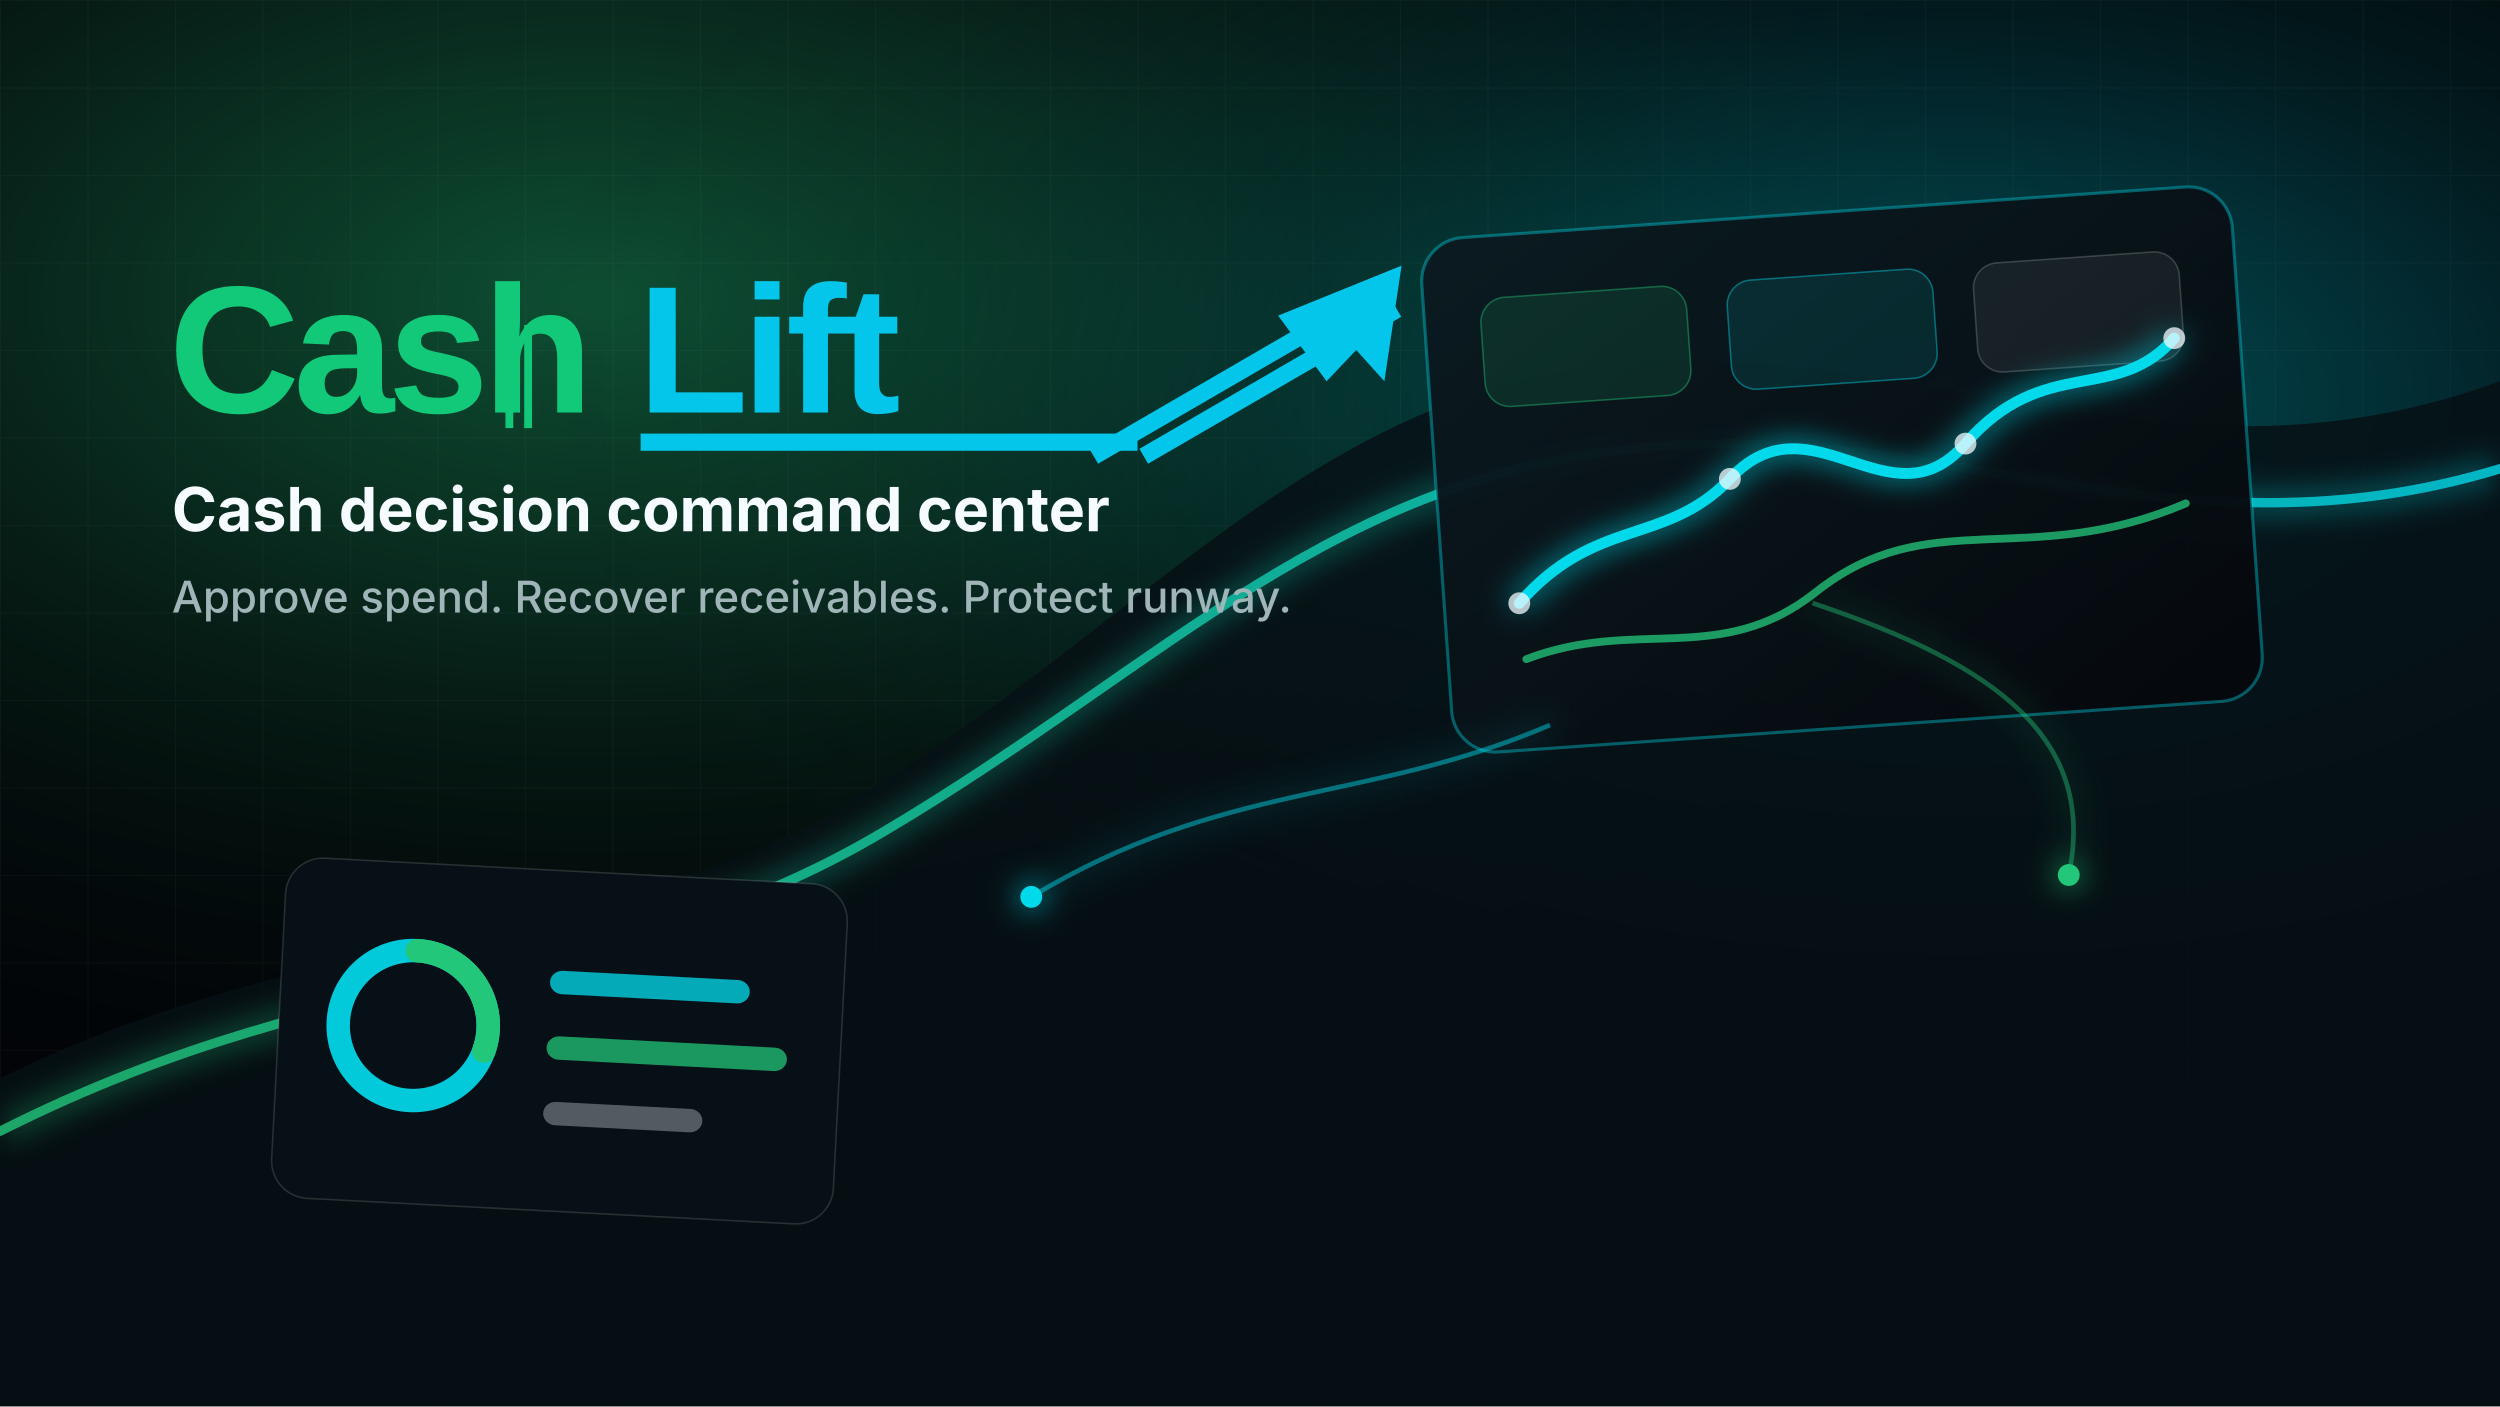
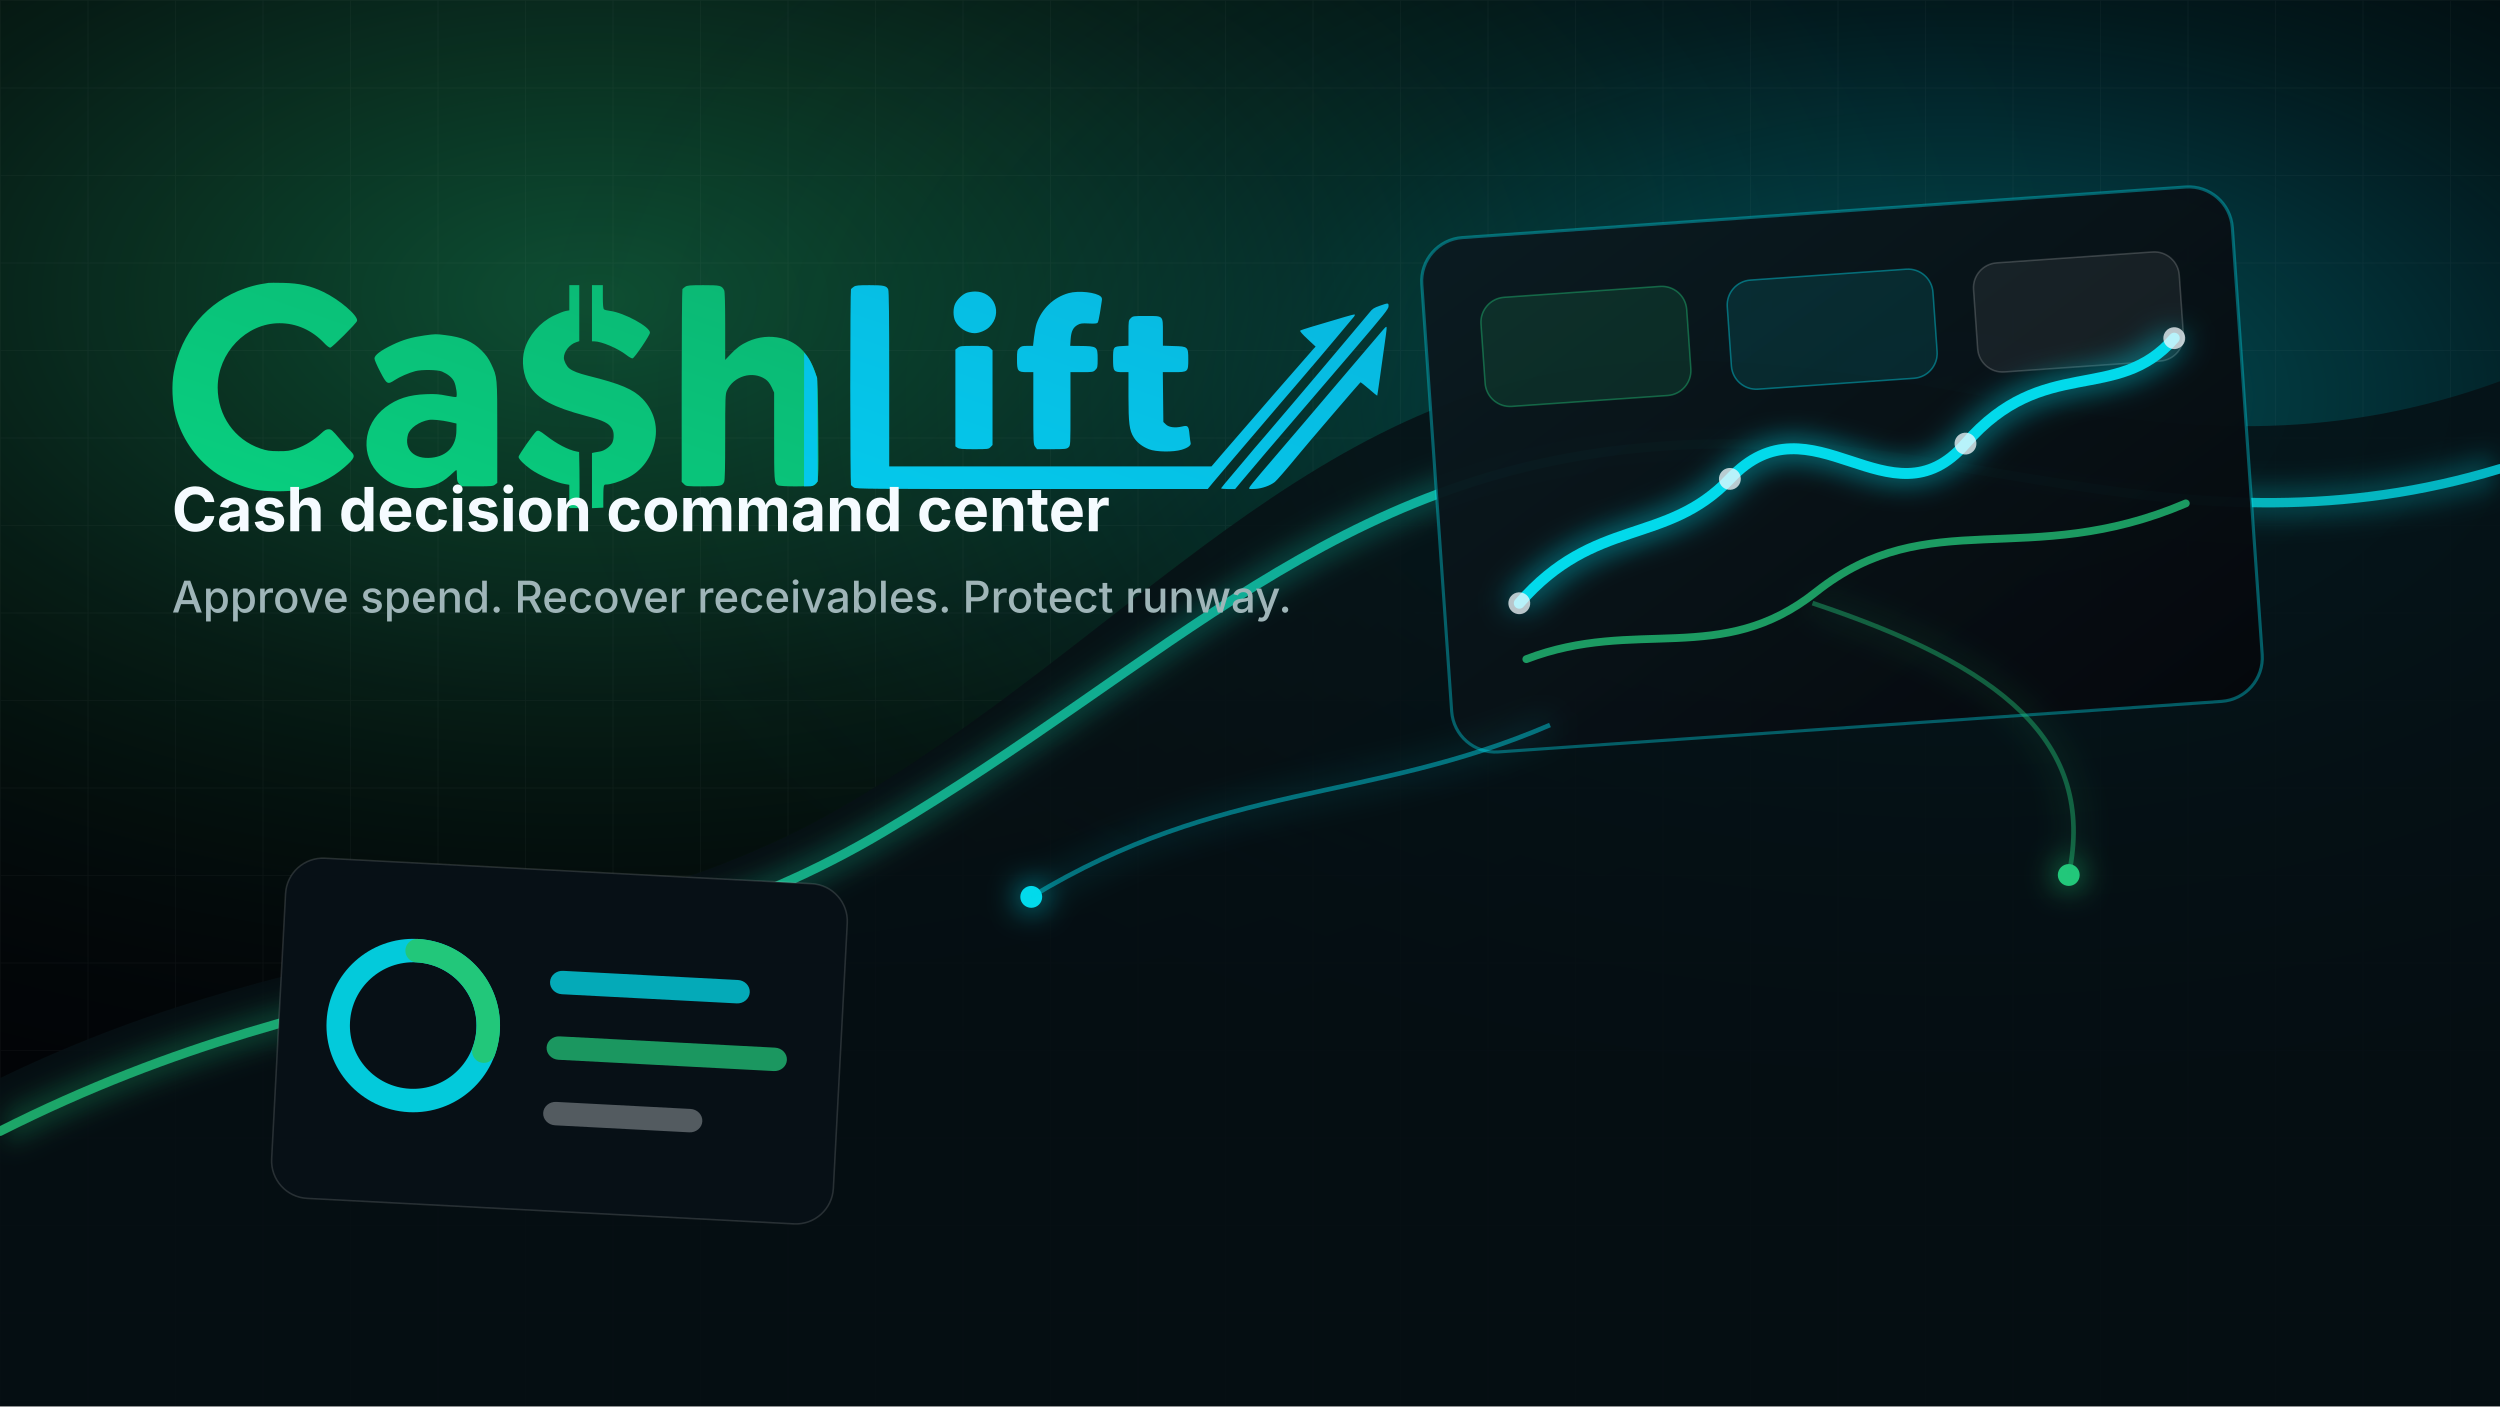
<svg xmlns="http://www.w3.org/2000/svg" aria-labelledby="title desc" fill="none" role="img" viewBox="0 0 1600 900">
  <defs>
    <radialGradient id="green-glow" cx="24%" cy="21%" r="62%">
      <stop offset="0%" stop-color="#22c77a" stop-opacity="0.38" />
      <stop offset="48%" stop-color="#22c77a" stop-opacity="0.12" />
      <stop offset="100%" stop-color="#020407" stop-opacity="0" />
    </radialGradient>
    <radialGradient id="cyan-glow" cx="78%" cy="28%" r="58%">
      <stop offset="0%" stop-color="#02daeb" stop-opacity="0.36" />
      <stop offset="48%" stop-color="#02daeb" stop-opacity="0.1" />
      <stop offset="100%" stop-color="#020407" stop-opacity="0" />
    </radialGradient>
    <linearGradient id="panel" x1="0" x2="1" y1="0" y2="1">
      <stop offset="0%" stop-color="#0b1a20" stop-opacity="0.96" />
      <stop offset="100%" stop-color="#05080c" stop-opacity="0.98" />
+     </linearGradient>
+     <linearGradient id="cashLiftGreen" x1="0" x2="1" y1="0" y2="1">
+       <stop offset="0%" stop-color="#08d080" />
+       <stop offset="100%" stop-color="#0bb774" />
+     </linearGradient>
+     <linearGradient id="cashLiftCyan" x1="0" x2="1" y1="0" y2="1">
+       <stop offset="0%" stop-color="#04c9eb" />
+       <stop offset="100%" stop-color="#08b7df" />
    </linearGradient>
    <linearGradient id="cash-line" x1="0" x2="1" y1="0" y2="0">
      <stop offset="0%" stop-color="#22c77a" />
      <stop offset="100%" stop-color="#02daeb" />
    </linearGradient>
    <filter id="soft-glow" color-interpolation-filters="sRGB" x="-50%" y="-50%" width="200%" height="200%">
      <feGaussianBlur stdDeviation="10" result="blur" />
      <feMerge>
        <feMergeNode in="blur" />
        <feMergeNode in="SourceGraphic" />
      </feMerge>
    </filter>
    <pattern id="grid" width="56" height="56" patternUnits="userSpaceOnUse">
      <path d="M56 0H0V56" stroke="#ffffff" stroke-opacity="0.06" />
    </pattern>
  </defs>
  <rect width="1600" height="900" fill="#020407" />
  <rect width="1600" height="900" fill="url(#green-glow)" />
  <rect width="1600" height="900" fill="url(#cyan-glow)" />
  <rect width="1600" height="900" fill="url(#grid)" opacity="0.58" />
  <path d="M0 690C206 590 376 610 536 518C724 410 840 244 1048 232C1240 220 1392 320 1600 244V900H0Z" fill="#061014" opacity="0.84" />
  <path d="M0 724C226 610 388 638 566 532C748 424 854 302 1058 286C1248 270 1396 362 1600 300" stroke="url(#cash-line)" stroke-linecap="round" stroke-width="6" opacity="0.82" filter="url(#soft-glow)" />
+   <g transform="translate(108 168) scale(0.58)">
+     <g fill="url(#cashLiftGreen)" transform="translate(0 271) scale(.1 -.1)">
+       <path d="M1100 2485 c-8 -2 -49 -9 -90 -15 -41 -7 -118 -27 -170 -46 -415 -144 -706 -489 -785 -928 -25 -139 -17 -333 20 -471 65 -246 214 -466 420 -620 117 -87 300 -168 455 -201 115 -24 373 -25 485 -2 184 38 365 127 501 246 117 101 127 127 73 178 -17 16 -72 77 -122 137 -81 96 -94 107 -123 107 -26 0 -44 -10 -81 -45 -77 -73 -180 -136 -272 -168 -76 -26 -99 -29 -201 -29 -100 1 -126 5 -200 30 -284 97 -470 363 -470 672 0 383 314 710 682 710 188 0 360 -77 495 -221 25 -27 54 -49 65 -49 20 0 291 271 296 296 13 57 -196 236 -373 320 -143 68 -262 95 -440 99 -82 2 -157 2 -165 0z M4420 2321 l0 -139 -40 -7 c-22 -4 -81 -27 -131 -51 -153 -74 -278 -218 -323 -373 -37 -127 -15 -294 54 -400 94 -148 265 -239 618 -332 205 -54 263 -83 298 -151 18 -35 18 -99 0 -143 -18 -41 -86 -92 -135 -100 -20 -4 -48 -9 -63 -11 l-28 -6 0 -304 0 -305 63 3 62 3 0 80 c1 170 2 175 31 175 48 0 148 31 232 71 161 78 270 225 308 417 33 165 -17 332 -138 458 -101 105 -242 165 -596 253 -114 29 -174 52 -213 83 -29 23 -59 82 -59 116 0 69 62 148 135 172 l35 12 0 309 0 309 -55 0 -55 0 0 -139z M4670 2150 l0 -310 26 0 c78 0 262 -78 353 -150 29 -23 60 -40 69 -38 22 4 192 256 192 284 0 65 -285 220 -441 240 -30 4 -60 11 -66 17 -9 7 -13 47 -13 138 l0 129 -60 0 -60 0 0 -310z M5700 2443 c-14 -9 -28 -22 -32 -27 -4 -6 -8 -487 -8 -1069 l0 -1058 25 -24 c24 -25 26 -25 212 -25 197 1 208 3 231 47 9 16 12 155 12 495 0 441 2 476 19 514 73 161 283 223 425 126 27 -19 48 -46 68 -87 l28 -60 0 -483 c0 -495 1 -510 39 -539 25 -19 380 -18 407 2 45 31 46 43 41 606 -3 439 -6 544 -19 589 -65 234 -199 380 -390 425 -123 29 -250 16 -366 -36 -78 -35 -131 -75 -199 -148 l-53 -56 0 373 c0 255 -4 380 -11 395 -27 53 -41 57 -229 57 -149 0 -179 -3 -200 -17z M2820 1905 c-142 -20 -240 -49 -353 -104 -129 -62 -197 -114 -197 -150 0 -14 28 -80 63 -146 73 -140 81 -145 160 -93 56 37 155 80 227 99 71 19 247 16 295 -4 68 -30 113 -68 134 -111 22 -46 38 -161 23 -170 -5 -3 -53 4 -108 15 -79 16 -124 20 -224 16 -190 -7 -321 -49 -449 -145 -254 -191 -281 -541 -57 -750 105 -97 224 -142 381 -142 166 0 285 44 390 141 34 33 65 59 69 59 3 0 6 -29 6 -64 0 -53 4 -67 25 -90 l24 -26 174 0 c157 0 177 2 198 19 l24 19 0 559 c0 619 1 607 -67 752 -30 63 -56 100 -106 150 -102 101 -211 147 -402 170 -100 13 -107 13 -230 -4z m277 -954 l78 -18 -1 -79 c-2 -170 -102 -280 -272 -298 -194 -21 -308 90 -262 255 20 71 122 143 230 162 38 7 140 -3 227 -22z M4056 847 c-29 -22 -196 -262 -196 -282 0 -23 60 -84 135 -137 97 -69 281 -148 383 -164 l42 -7 0 -128 0 -129 54 0 55 0 3 98 c2 53 1 192 0 309 l-4 212 -31 6 c-88 17 -217 84 -332 174 -72 56 -88 63 -109 48z" />
+     </g>
+     <g fill="url(#cashLiftCyan)" transform="translate(0 271) scale(.1 -.1)">
+       <path d="M7560 2443 c-14 -9 -28 -22 -32 -27 -4 -6 -8 -492 -8 -1081 0 -589 4 -1075 8 -1081 4 -5 18 -18 32 -27 23 -16 158 -17 1965 -16 l1940 0 55 67 c30 36 99 118 153 181 54 64 129 152 167 196 237 279 340 400 405 475 40 47 147 171 236 275 89 105 183 215 209 245 52 61 367 435 389 463 8 10 11 20 8 23 -2 3 -52 -9 -108 -26 -102 -31 -151 -45 -374 -111 -60 -18 -114 -36 -120 -41 -6 -5 25 -41 80 -92 l90 -84 -26 -28 c-77 -85 -757 -868 -1018 -1171 l-105 -123 -1778 0 -1778 0 0 965 c0 685 -3 971 -11 988 -18 40 -49 47 -207 47 -122 0 -152 -3 -172 -17z M8800 2374 c-45 -19 -97 -69 -121 -116 -26 -51 -26 -146 1 -197 38 -75 129 -131 213 -131 51 0 123 30 161 67 155 150 57 394 -158 393 -34 -1 -77 -8 -96 -16z M9929 2372 c-164 -46 -296 -172 -353 -337 -9 -27 -22 -94 -28 -147 l-11 -98 -64 0 c-55 0 -68 -4 -88 -25 -23 -22 -25 -31 -25 -125 0 -129 8 -140 110 -140 l70 0 0 -399 c0 -388 1 -399 21 -425 l20 -26 163 0 c149 0 164 2 184 20 22 21 22 22 22 425 l0 405 125 0 c120 0 127 1 150 25 23 22 25 32 25 118 0 142 -3 144 -199 146 l-104 1 5 74 c6 87 27 130 78 158 29 16 49 19 122 15 64 -3 91 -1 98 9 6 7 17 55 25 106 8 51 17 109 20 129 5 26 3 40 -9 52 -49 48 -246 70 -357 39z M13361 2232 c-62 -22 -80 -33 -110 -72 -21 -26 -143 -172 -272 -324 -128 -152 -252 -299 -274 -325 -22 -27 -154 -183 -294 -347 -325 -382 -371 -436 -434 -508 -29 -33 -63 -74 -77 -92 -14 -17 -83 -100 -155 -184 -71 -83 -131 -156 -133 -161 -2 -5 32 -9 76 -9 l79 0 64 77 c35 43 158 188 273 323 508 593 624 730 980 1144 331 387 376 444 376 473 0 39 -1 39 -99 5z M10615 2095 c-24 -23 -25 -29 -25 -163 l0 -140 -69 -4 c-99 -5 -101 -8 -101 -144 0 -136 6 -144 107 -144 l63 0 0 -267 c0 -298 10 -376 58 -452 34 -56 94 -103 169 -132 78 -30 267 -33 360 -5 68 20 106 49 99 74 -3 9 -8 50 -12 89 -9 100 -17 109 -83 93 -77 -18 -147 -9 -179 24 l-27 26 -3 275 -3 275 120 0 c159 0 161 2 161 139 0 142 -3 145 -159 149 l-121 4 0 144 c0 192 8 184 -185 184 -142 0 -147 -1 -170 -25z M13369 1932 c-31 -37 -118 -139 -193 -227 -76 -88 -194 -227 -264 -310 -139 -165 -637 -749 -851 -998 -75 -87 -138 -165 -139 -174 -4 -14 6 -15 70 -11 75 5 161 36 213 76 21 17 131 143 245 282 93 114 693 815 700 818 4 1 46 -32 94 -74 48 -42 89 -75 91 -73 1 2 15 90 29 194 15 105 38 268 51 364 27 191 28 201 18 201 -5 0 -33 -31 -64 -68z M8706 1769 l-26 -20 0 -534 0 -534 22 -15 c18 -13 54 -16 183 -16 156 0 162 1 183 23 l22 23 0 523 0 522 -25 24 c-23 24 -28 25 -178 25 -141 0 -157 -2 -181 -21z M7010 978 l0 -738 49 0 c39 0 53 5 75 27 l27 26 -3 571 -3 571 -24 65 c-31 84 -63 147 -95 185 l-25 30 -1 -737z" />
+     </g>
+   </g>
  <g transform="translate(108 168)">
-     <text fill="#11c978" font-family="Arial Black, Arial, sans-serif" font-size="116" font-weight="900" letter-spacing="-4" x="0" y="96">Cash</text>
-     <path d="M218 40V106M230 40V106" stroke="#11c978" stroke-width="5" />
-     <text fill="#04c6ea" font-family="Arial Black, Arial, sans-serif" font-size="116" font-weight="900" letter-spacing="-4" x="300" y="96">Lift</text>
-     <path d="M302 115H620" stroke="#04c6ea" stroke-width="11" />
-     <path d="M592 124L754 30" stroke="#04c6ea" stroke-width="11" stroke-linecap="butt" />
-     <path d="M624 124L786 30" stroke="#04c6ea" stroke-width="11" stroke-linecap="butt" />
-     <path d="M710 34L789 2L778 76L760 56L741 76Z" fill="#04c6ea" />
    <text fill="#f5fbff" font-family="Inter, Arial, sans-serif" font-size="39" font-weight="700" x="2" y="172">Cash decision command center</text>
    <text fill="#9fb5b8" font-family="Inter, Arial, sans-serif" font-size="28" font-weight="500" x="2" y="224">Approve spend. Recover receivables. Protect runway.</text>
  </g>
  <g transform="translate(908 154) rotate(-4)">
    <rect width="520" height="330" rx="28" fill="url(#panel)" stroke="#02daeb" stroke-opacity="0.38" stroke-width="2" />
    <rect x="36" y="40" width="132" height="70" rx="16" fill="#22c77a" fill-opacity="0.13" stroke="#22c77a" stroke-opacity="0.42" />
    <rect x="194" y="40" width="132" height="70" rx="16" fill="#02daeb" fill-opacity="0.11" stroke="#02daeb" stroke-opacity="0.42" />
    <rect x="352" y="40" width="132" height="70" rx="16" fill="#ffffff" fill-opacity="0.06" stroke="#ffffff" stroke-opacity="0.18" />
    <path d="M48 236C100 184 144 206 188 166C244 114 288 206 340 154C394 100 438 136 478 96" stroke="#02daeb" stroke-linecap="round" stroke-width="7" filter="url(#soft-glow)" />
    <path d="M50 272C122 250 174 286 238 242C314 190 374 238 478 202" stroke="#22c77a" stroke-linecap="round" stroke-width="5" opacity="0.76" />
    <g fill="#f5fbff" opacity="0.74">
      <circle cx="48" cy="236" r="7" />
      <circle cx="188" cy="166" r="7" />
      <circle cx="340" cy="154" r="7" />
      <circle cx="478" cy="96" r="7" />
    </g>
  </g>
  <g transform="translate(184 548) rotate(3)">
    <rect width="360" height="218" rx="24" fill="#071016" stroke="#ffffff" stroke-opacity="0.14" />
    <circle cx="86" cy="104" r="48" stroke="#02daeb" stroke-width="15" opacity="0.92" />
    <path d="M86 56A48 48 0 0 1 132 118" stroke="#22c77a" stroke-linecap="round" stroke-width="15" />
    <rect x="172" y="64" width="128" height="15" rx="8" fill="#02daeb" opacity="0.76" />
    <rect x="172" y="106" width="154" height="15" rx="8" fill="#22c77a" opacity="0.74" />
    <rect x="172" y="148" width="102" height="15" rx="8" fill="#f5fbff" opacity="0.32" />
  </g>
  <g filter="url(#soft-glow)">
    <circle cx="660" cy="574" r="7" fill="#02daeb" />
    <circle cx="1324" cy="560" r="7" fill="#22c77a" />
    <path d="M660 574C782 500 876 514 992 464" stroke="#02daeb" stroke-opacity="0.46" stroke-width="3" />
    <path d="M1160 386C1280 426 1342 474 1324 560" stroke="#22c77a" stroke-opacity="0.42" stroke-width="3" />
  </g>
</svg>
